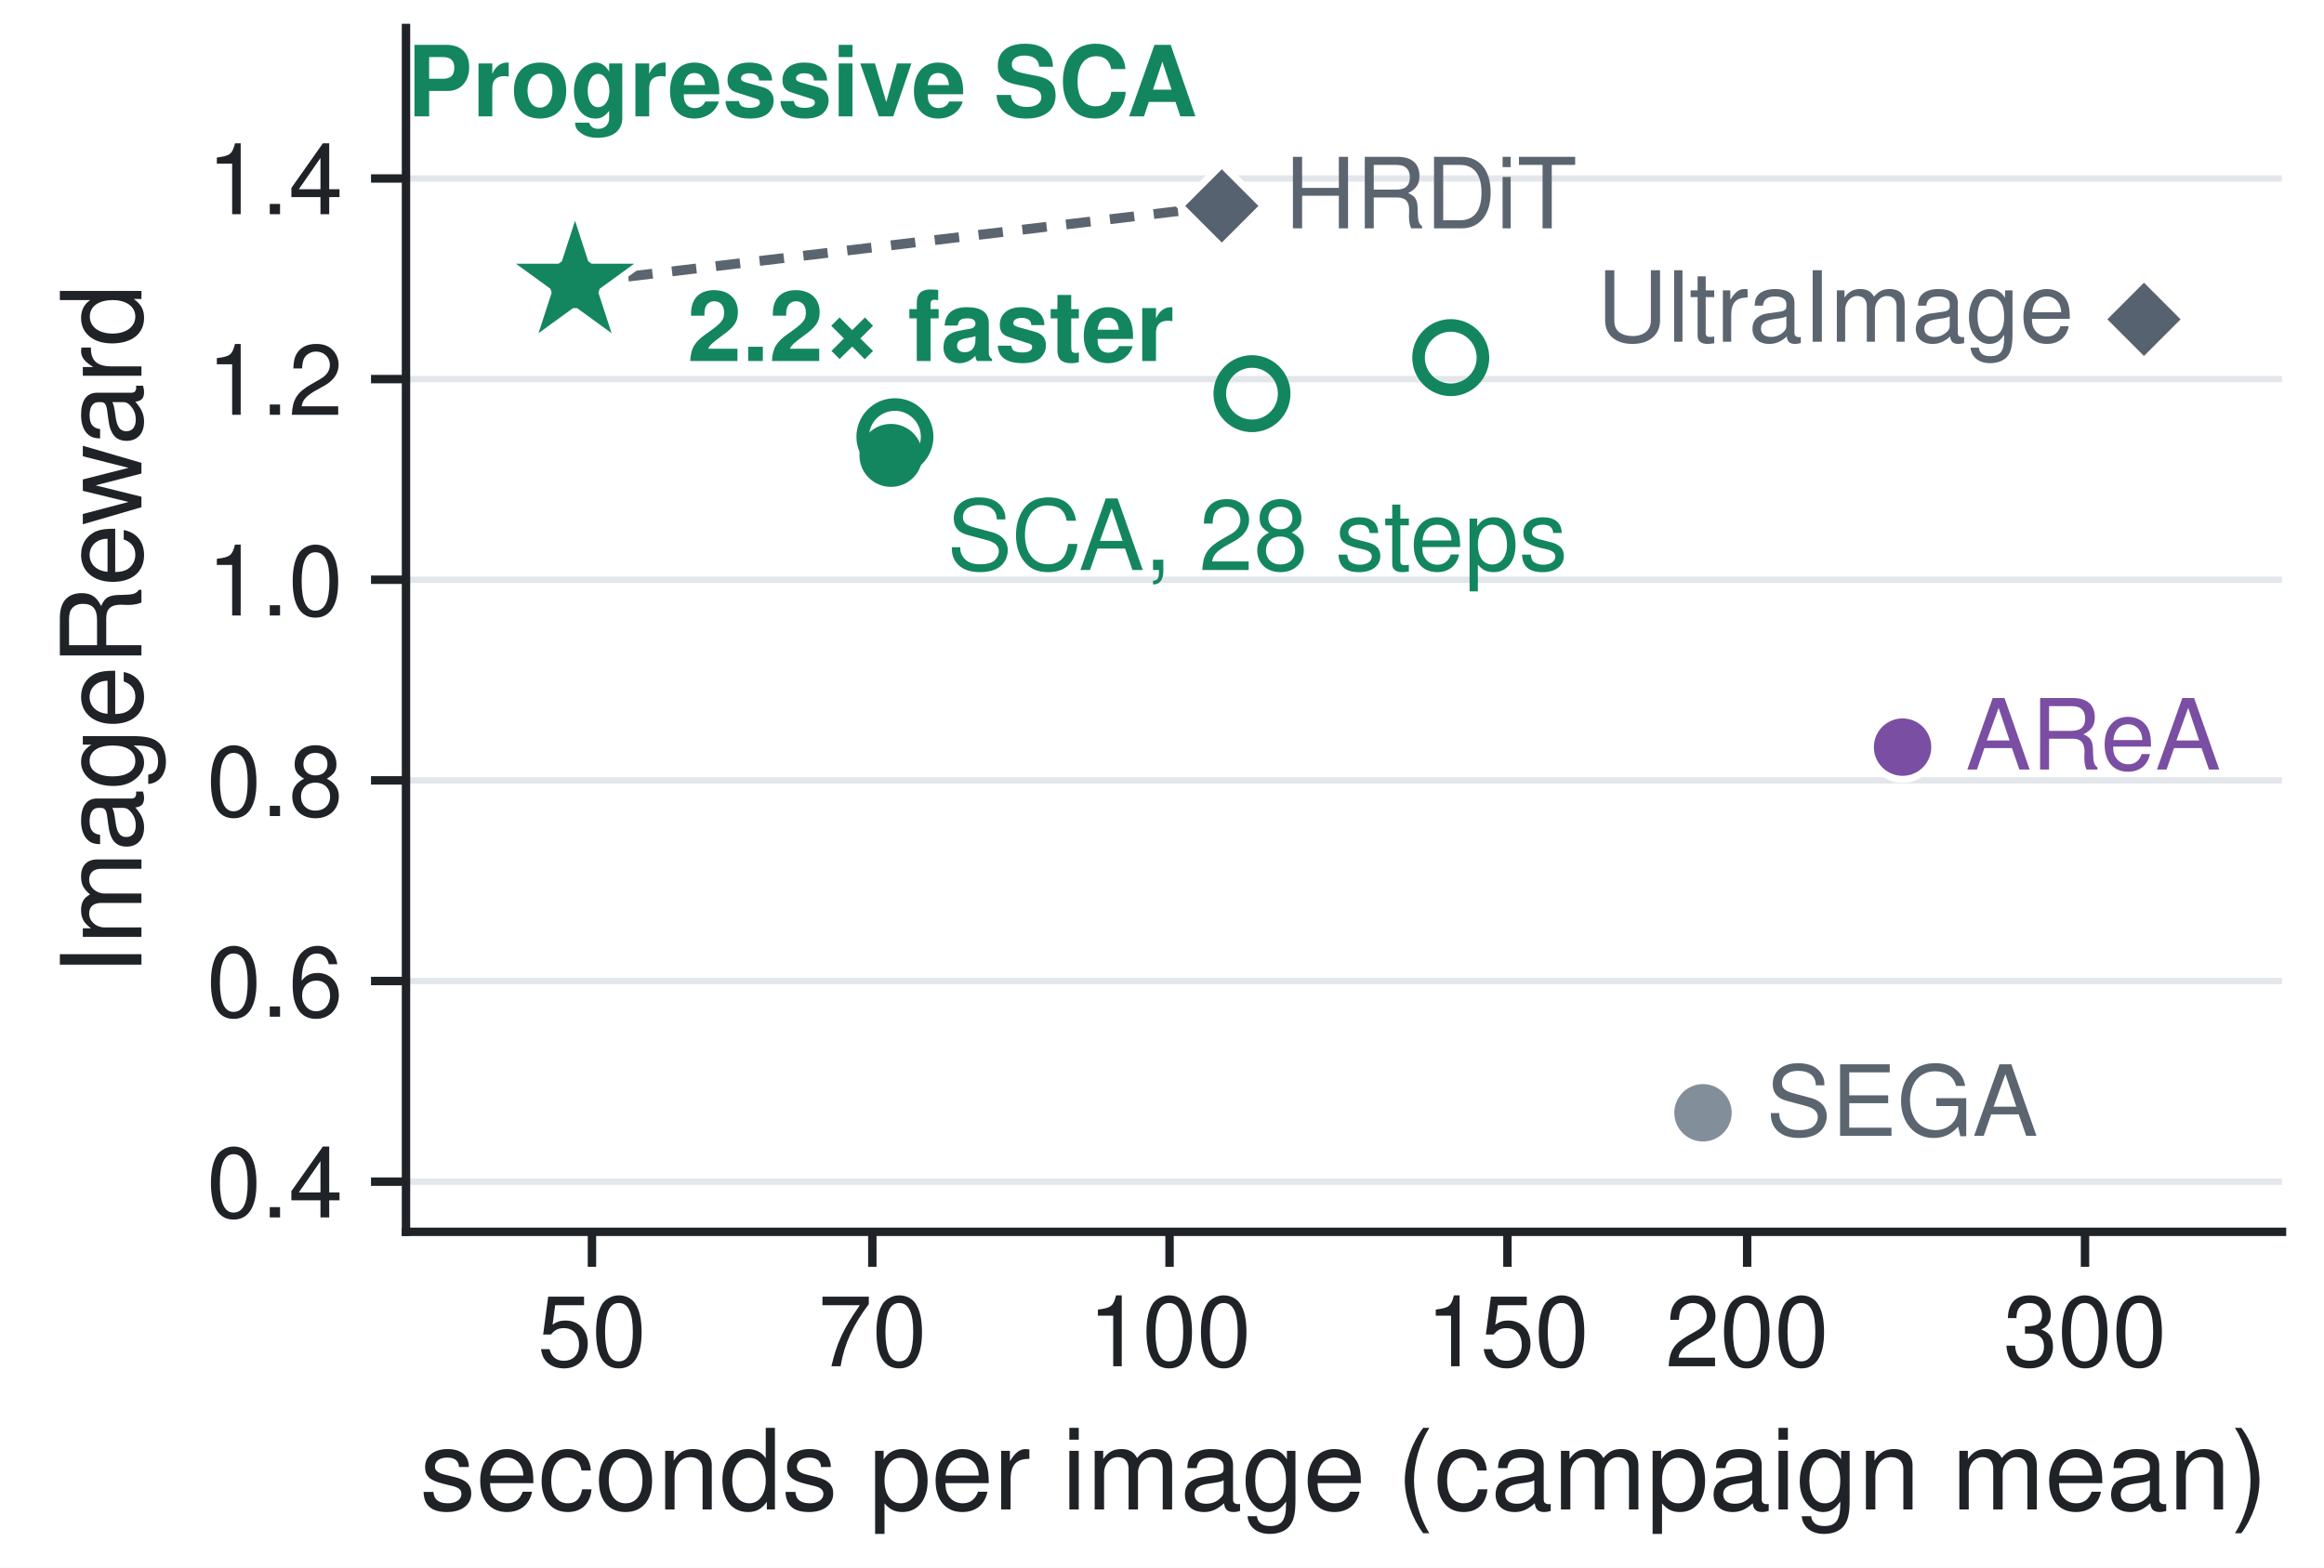
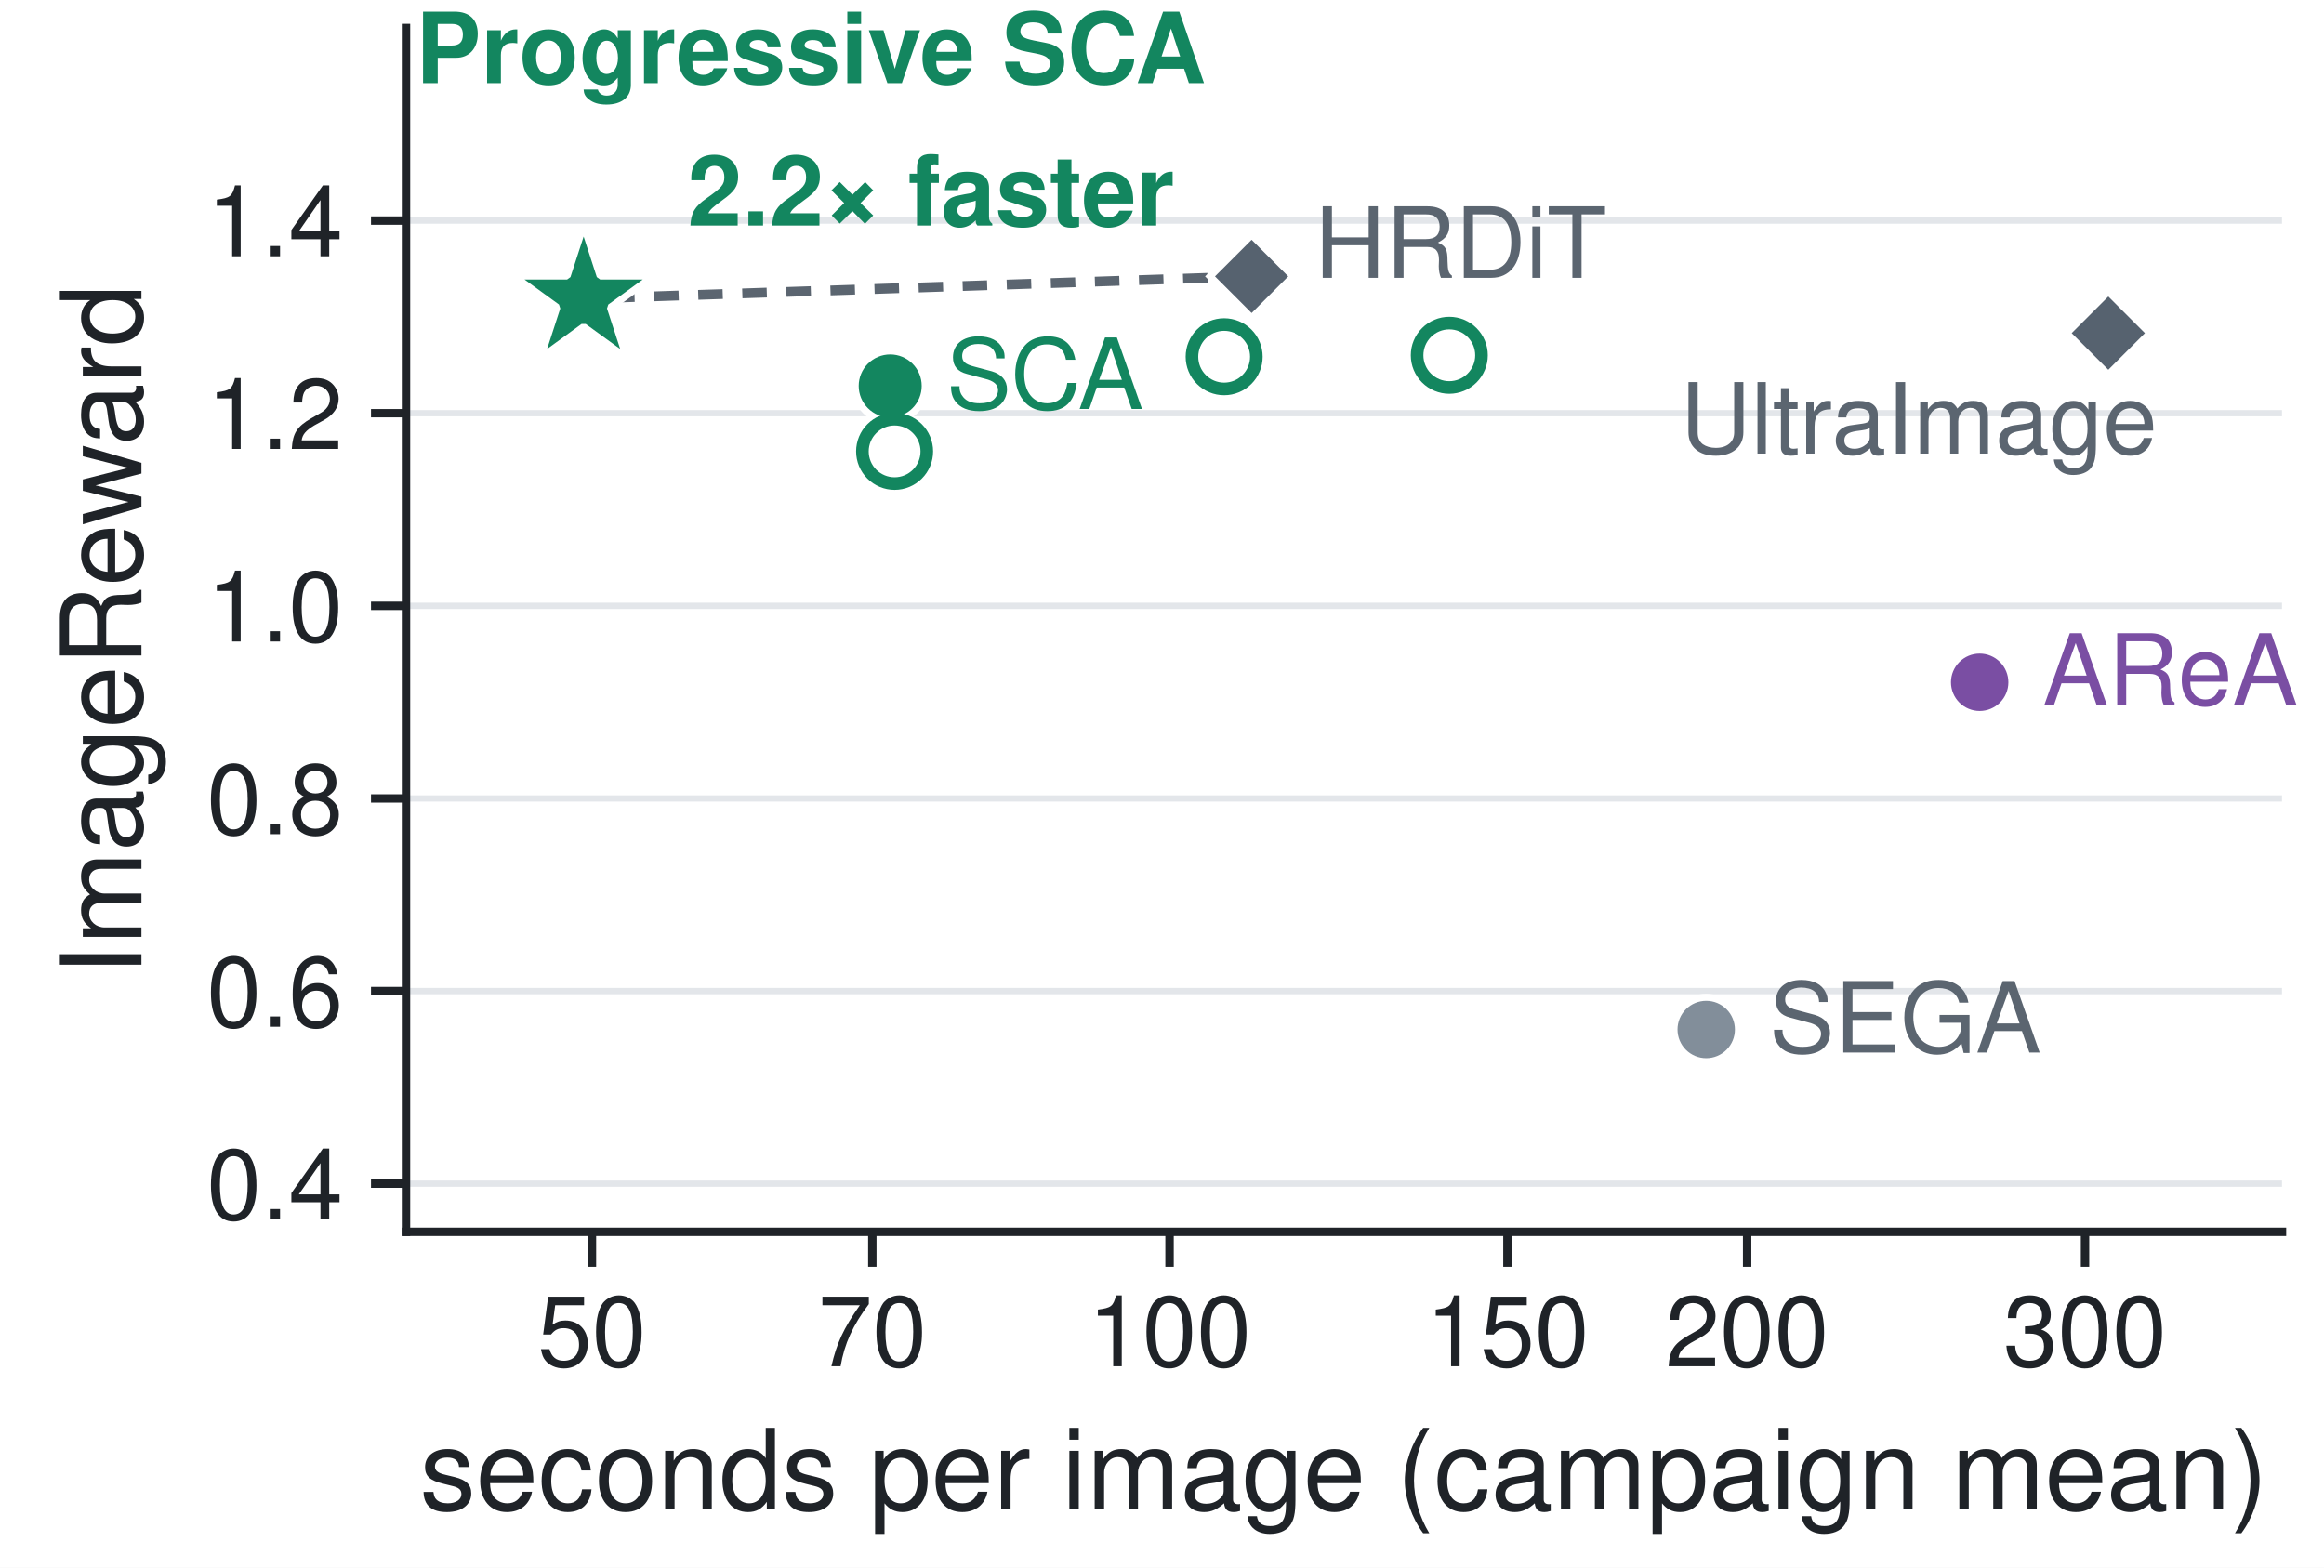
<svg xmlns="http://www.w3.org/2000/svg" xmlns:xlink="http://www.w3.org/1999/xlink" width="166pt" height="112pt" viewBox="0 0 166 112" version="1.1">
  <defs>
    <style type="text/css">*{stroke-linejoin: round; stroke-linecap: butt}</style>
  </defs>
  <g id="figure_1">
    <g id="patch_1">
      <path d="M 0 112  L 166 112  L 166 0  L 0 0  z " style="fill: #ffffff" />
    </g>
    <g id="axes_1">
      <g id="patch_2">
        <path d="M 29 88  L 163 88  L 163 2  L 29 2  z " style="fill: #ffffff" />
      </g>
      <g id="matplotlib.axis_1">
        <g id="xtick_1">
          <g id="line2d_1">
            <defs>
              <path id="m1a3d22b115" d="M 0 0  L 0 2.5  " style="stroke: #1f2328; stroke-width: 0.6" />
            </defs>
            <g>
              <use xlink:href="#m1a3d22b115" x="42.282" y="88" style="fill: #1f2328; stroke: #1f2328; stroke-width: 0.6" />
            </g>
          </g>
          <g id="text_1">
            <text style="font-size: 7px; font-family: 'Helvetica Neue', 'Helvetica', 'Arial', 'TeX Gyre Heros', 'Nimbus Sans', 'Liberation Sans', 'DejaVu Sans', sans-serif; text-anchor: middle; fill: #1f2328" x="42.282" y="97.603" transform="rotate(-0 42.28181 97.603)">50</text>
          </g>
        </g>
        <g id="xtick_2">
          <g id="line2d_2">
            <g>
              <use xlink:href="#m1a3d22b115" x="62.309" y="88" style="fill: #1f2328; stroke: #1f2328; stroke-width: 0.6" />
            </g>
          </g>
          <g id="text_2">
            <text style="font-size: 7px; font-family: 'Helvetica Neue', 'Helvetica', 'Arial', 'TeX Gyre Heros', 'Nimbus Sans', 'Liberation Sans', 'DejaVu Sans', sans-serif; text-anchor: middle; fill: #1f2328" x="62.309" y="97.603" transform="rotate(-0 62.30911 97.603)">70</text>
          </g>
        </g>
        <g id="xtick_3">
          <g id="line2d_3">
            <g>
              <use xlink:href="#m1a3d22b115" x="83.539" y="88" style="fill: #1f2328; stroke: #1f2328; stroke-width: 0.6" />
            </g>
          </g>
          <g id="text_3">
            <text style="font-size: 7px; font-family: 'Helvetica Neue', 'Helvetica', 'Arial', 'TeX Gyre Heros', 'Nimbus Sans', 'Liberation Sans', 'DejaVu Sans', sans-serif; text-anchor: middle; fill: #1f2328" x="83.539" y="97.603" transform="rotate(-0 83.53889 97.603)">100</text>
          </g>
        </g>
        <g id="xtick_4">
          <g id="line2d_4">
            <g>
              <use xlink:href="#m1a3d22b115" x="107.673" y="88" style="fill: #1f2328; stroke: #1f2328; stroke-width: 0.6" />
            </g>
          </g>
          <g id="text_4">
            <text style="font-size: 7px; font-family: 'Helvetica Neue', 'Helvetica', 'Arial', 'TeX Gyre Heros', 'Nimbus Sans', 'Liberation Sans', 'DejaVu Sans', sans-serif; text-anchor: middle; fill: #1f2328" x="107.673" y="97.603" transform="rotate(-0 107.6727 97.603)">150</text>
          </g>
        </g>
        <g id="xtick_5">
          <g id="line2d_5">
            <g>
              <use xlink:href="#m1a3d22b115" x="124.796" y="88" style="fill: #1f2328; stroke: #1f2328; stroke-width: 0.6" />
            </g>
          </g>
          <g id="text_5">
            <text style="font-size: 7px; font-family: 'Helvetica Neue', 'Helvetica', 'Arial', 'TeX Gyre Heros', 'Nimbus Sans', 'Liberation Sans', 'DejaVu Sans', sans-serif; text-anchor: middle; fill: #1f2328" x="124.796" y="97.603" transform="rotate(-0 124.796 97.603)">200</text>
          </g>
        </g>
        <g id="xtick_6">
          <g id="line2d_6">
            <g>
              <use xlink:href="#m1a3d22b115" x="148.93" y="88" style="fill: #1f2328; stroke: #1f2328; stroke-width: 0.6" />
            </g>
          </g>
          <g id="text_6">
            <text style="font-size: 7px; font-family: 'Helvetica Neue', 'Helvetica', 'Arial', 'TeX Gyre Heros', 'Nimbus Sans', 'Liberation Sans', 'DejaVu Sans', sans-serif; text-anchor: middle; fill: #1f2328" x="148.93" y="97.603" transform="rotate(-0 148.9298 97.603)">300</text>
          </g>
        </g>
        <g id="text_7">
          <text style="font-size: 8px; font-family: 'Helvetica Neue', 'Helvetica', 'Arial', 'TeX Gyre Heros', 'Nimbus Sans', 'Liberation Sans', 'DejaVu Sans', sans-serif; text-anchor: middle; fill: #1f2328" x="96" y="107.832" transform="rotate(-0 96 107.8325)">seconds per image (campaign mean)</text>
        </g>
      </g>
      <g id="matplotlib.axis_2">
        <g id="ytick_1">
          <g id="line2d_7">
-             <path d="M 29 84.417  L 163 84.417  " clip-path="url(#pc4866066b4)" style="fill: none; stroke: #e3e6ea; stroke-width: 0.45; stroke-linecap: square" />
+             <path d="M 29 84.56  L 163 84.56  " clip-path="url(#pc4866066b4)" style="fill: none; stroke: #e3e6ea; stroke-width: 0.45; stroke-linecap: square" />
          </g>
          <g id="line2d_8">
            <defs>
              <path id="m9d9df79246" d="M 0 0  L -2.5 0  " style="stroke: #1f2328; stroke-width: 0.6" />
            </defs>
            <g>
-               <use xlink:href="#m9d9df79246" x="29" y="84.417" style="fill: #1f2328; stroke: #1f2328; stroke-width: 0.6" />
+               <use xlink:href="#m9d9df79246" x="29" y="84.56" style="fill: #1f2328; stroke: #1f2328; stroke-width: 0.6" />
            </g>
          </g>
          <g id="text_8">
-             <text style="font-size: 7px; font-family: 'Helvetica Neue', 'Helvetica', 'Arial', 'TeX Gyre Heros', 'Nimbus Sans', 'Liberation Sans', 'DejaVu Sans', sans-serif; text-anchor: end; fill: #1f2328" x="24.5" y="86.968" transform="rotate(-0 24.5 86.96817)">0.4</text>
+             <text style="font-size: 7px; font-family: 'Helvetica Neue', 'Helvetica', 'Arial', 'TeX Gyre Heros', 'Nimbus Sans', 'Liberation Sans', 'DejaVu Sans', sans-serif; text-anchor: end; fill: #1f2328" x="24.5" y="87.112" transform="rotate(-0 24.5 87.1115)">0.4</text>
          </g>
        </g>
        <g id="ytick_2">
          <g id="line2d_9">
-             <path d="M 29 70.083  L 163 70.083  " clip-path="url(#pc4866066b4)" style="fill: none; stroke: #e3e6ea; stroke-width: 0.45; stroke-linecap: square" />
+             <path d="M 29 70.8  L 163 70.8  " clip-path="url(#pc4866066b4)" style="fill: none; stroke: #e3e6ea; stroke-width: 0.45; stroke-linecap: square" />
          </g>
          <g id="line2d_10">
            <g>
-               <use xlink:href="#m9d9df79246" x="29" y="70.083" style="fill: #1f2328; stroke: #1f2328; stroke-width: 0.6" />
+               <use xlink:href="#m9d9df79246" x="29" y="70.8" style="fill: #1f2328; stroke: #1f2328; stroke-width: 0.6" />
            </g>
          </g>
          <g id="text_9">
-             <text style="font-size: 7px; font-family: 'Helvetica Neue', 'Helvetica', 'Arial', 'TeX Gyre Heros', 'Nimbus Sans', 'Liberation Sans', 'DejaVu Sans', sans-serif; text-anchor: end; fill: #1f2328" x="24.5" y="72.635" transform="rotate(-0 24.5 72.63483)">0.6</text>
+             <text style="font-size: 7px; font-family: 'Helvetica Neue', 'Helvetica', 'Arial', 'TeX Gyre Heros', 'Nimbus Sans', 'Liberation Sans', 'DejaVu Sans', sans-serif; text-anchor: end; fill: #1f2328" x="24.5" y="73.352" transform="rotate(-0 24.5 73.3515)">0.6</text>
          </g>
        </g>
        <g id="ytick_3">
          <g id="line2d_11">
-             <path d="M 29 55.75  L 163 55.75  " clip-path="url(#pc4866066b4)" style="fill: none; stroke: #e3e6ea; stroke-width: 0.45; stroke-linecap: square" />
+             <path d="M 29 57.04  L 163 57.04  " clip-path="url(#pc4866066b4)" style="fill: none; stroke: #e3e6ea; stroke-width: 0.45; stroke-linecap: square" />
          </g>
          <g id="line2d_12">
            <g>
-               <use xlink:href="#m9d9df79246" x="29" y="55.75" style="fill: #1f2328; stroke: #1f2328; stroke-width: 0.6" />
+               <use xlink:href="#m9d9df79246" x="29" y="57.04" style="fill: #1f2328; stroke: #1f2328; stroke-width: 0.6" />
            </g>
          </g>
          <g id="text_10">
-             <text style="font-size: 7px; font-family: 'Helvetica Neue', 'Helvetica', 'Arial', 'TeX Gyre Heros', 'Nimbus Sans', 'Liberation Sans', 'DejaVu Sans', sans-serif; text-anchor: end; fill: #1f2328" x="24.5" y="58.301" transform="rotate(-0 24.5 58.3015)">0.8</text>
+             <text style="font-size: 7px; font-family: 'Helvetica Neue', 'Helvetica', 'Arial', 'TeX Gyre Heros', 'Nimbus Sans', 'Liberation Sans', 'DejaVu Sans', sans-serif; text-anchor: end; fill: #1f2328" x="24.5" y="59.592" transform="rotate(-0 24.5 59.5915)">0.8</text>
          </g>
        </g>
        <g id="ytick_4">
          <g id="line2d_13">
-             <path d="M 29 41.417  L 163 41.417  " clip-path="url(#pc4866066b4)" style="fill: none; stroke: #e3e6ea; stroke-width: 0.45; stroke-linecap: square" />
+             <path d="M 29 43.28  L 163 43.28  " clip-path="url(#pc4866066b4)" style="fill: none; stroke: #e3e6ea; stroke-width: 0.45; stroke-linecap: square" />
          </g>
          <g id="line2d_14">
            <g>
-               <use xlink:href="#m9d9df79246" x="29" y="41.417" style="fill: #1f2328; stroke: #1f2328; stroke-width: 0.6" />
+               <use xlink:href="#m9d9df79246" x="29" y="43.28" style="fill: #1f2328; stroke: #1f2328; stroke-width: 0.6" />
            </g>
          </g>
          <g id="text_11">
-             <text style="font-size: 7px; font-family: 'Helvetica Neue', 'Helvetica', 'Arial', 'TeX Gyre Heros', 'Nimbus Sans', 'Liberation Sans', 'DejaVu Sans', sans-serif; text-anchor: end; fill: #1f2328" x="24.5" y="43.968" transform="rotate(-0 24.5 43.96817)">1.0</text>
+             <text style="font-size: 7px; font-family: 'Helvetica Neue', 'Helvetica', 'Arial', 'TeX Gyre Heros', 'Nimbus Sans', 'Liberation Sans', 'DejaVu Sans', sans-serif; text-anchor: end; fill: #1f2328" x="24.5" y="45.831" transform="rotate(-0 24.5 45.8315)">1.0</text>
          </g>
        </g>
        <g id="ytick_5">
          <g id="line2d_15">
-             <path d="M 29 27.083  L 163 27.083  " clip-path="url(#pc4866066b4)" style="fill: none; stroke: #e3e6ea; stroke-width: 0.45; stroke-linecap: square" />
+             <path d="M 29 29.52  L 163 29.52  " clip-path="url(#pc4866066b4)" style="fill: none; stroke: #e3e6ea; stroke-width: 0.45; stroke-linecap: square" />
          </g>
          <g id="line2d_16">
            <g>
-               <use xlink:href="#m9d9df79246" x="29" y="27.083" style="fill: #1f2328; stroke: #1f2328; stroke-width: 0.6" />
+               <use xlink:href="#m9d9df79246" x="29" y="29.52" style="fill: #1f2328; stroke: #1f2328; stroke-width: 0.6" />
            </g>
          </g>
          <g id="text_12">
-             <text style="font-size: 7px; font-family: 'Helvetica Neue', 'Helvetica', 'Arial', 'TeX Gyre Heros', 'Nimbus Sans', 'Liberation Sans', 'DejaVu Sans', sans-serif; text-anchor: end; fill: #1f2328" x="24.5" y="29.635" transform="rotate(-0 24.5 29.63483)">1.2</text>
+             <text style="font-size: 7px; font-family: 'Helvetica Neue', 'Helvetica', 'Arial', 'TeX Gyre Heros', 'Nimbus Sans', 'Liberation Sans', 'DejaVu Sans', sans-serif; text-anchor: end; fill: #1f2328" x="24.5" y="32.072" transform="rotate(-0 24.5 32.0715)">1.2</text>
          </g>
        </g>
        <g id="ytick_6">
          <g id="line2d_17">
-             <path d="M 29 12.75  L 163 12.75  " clip-path="url(#pc4866066b4)" style="fill: none; stroke: #e3e6ea; stroke-width: 0.45; stroke-linecap: square" />
+             <path d="M 29 15.76  L 163 15.76  " clip-path="url(#pc4866066b4)" style="fill: none; stroke: #e3e6ea; stroke-width: 0.45; stroke-linecap: square" />
          </g>
          <g id="line2d_18">
            <g>
-               <use xlink:href="#m9d9df79246" x="29" y="12.75" style="fill: #1f2328; stroke: #1f2328; stroke-width: 0.6" />
+               <use xlink:href="#m9d9df79246" x="29" y="15.76" style="fill: #1f2328; stroke: #1f2328; stroke-width: 0.6" />
            </g>
          </g>
          <g id="text_13">
-             <text style="font-size: 7px; font-family: 'Helvetica Neue', 'Helvetica', 'Arial', 'TeX Gyre Heros', 'Nimbus Sans', 'Liberation Sans', 'DejaVu Sans', sans-serif; text-anchor: end; fill: #1f2328" x="24.5" y="15.302" transform="rotate(-0 24.5 15.3015)">1.4</text>
+             <text style="font-size: 7px; font-family: 'Helvetica Neue', 'Helvetica', 'Arial', 'TeX Gyre Heros', 'Nimbus Sans', 'Liberation Sans', 'DejaVu Sans', sans-serif; text-anchor: end; fill: #1f2328" x="24.5" y="18.311" transform="rotate(-0 24.5 18.3115)">1.4</text>
          </g>
        </g>
        <g id="text_14">
          <text style="font-size: 8px; font-family: 'Helvetica Neue', 'Helvetica', 'Arial', 'TeX Gyre Heros', 'Nimbus Sans', 'Liberation Sans', 'DejaVu Sans', sans-serif; text-anchor: middle; fill: #1f2328" x="10.103" y="45" transform="rotate(-90 10.10309 45)">ImageReward</text>
        </g>
      </g>
      <g id="line2d_19">
-         <path d="M 87.272 14.711  L 41.075 20.211  " clip-path="url(#pc4866066b4)" style="fill: none; stroke-dasharray: 1.75,1.4; stroke-dashoffset: 0; stroke: #5b6570; stroke-width: 0.7" />
+         <path d="M 89.401 19.745  L 41.688 21.34  " clip-path="url(#pc4866066b4)" style="fill: none; stroke-dasharray: 1.75,1.4; stroke-dashoffset: 0; stroke: #5b6570; stroke-width: 0.7" />
      </g>
      <g id="patch_3">
        <path d="M 29 88  L 29 2  " style="fill: none; stroke: #1f2328; stroke-width: 0.6; stroke-linejoin: miter; stroke-linecap: square" />
      </g>
      <g id="patch_4">
        <path d="M 29 88  L 163 88  " style="fill: none; stroke: #1f2328; stroke-width: 0.6; stroke-linejoin: miter; stroke-linecap: square" />
      </g>
      <g id="text_15">
-         <text style="font-weight: 700; font-size: 7px; font-family: 'Helvetica Neue', 'Helvetica', 'Arial', 'TeX Gyre Heros', 'Nimbus Sans', 'Liberation Sans', 'DejaVu Sans', sans-serif; text-anchor: middle; fill: #13865f" x="66.483" y="25.79" transform="rotate(-0 66.48341 25.78976)">2.2× faster</text>
+         <text style="font-weight: 700; font-size: 7px; font-family: 'Helvetica Neue', 'Helvetica', 'Arial', 'TeX Gyre Heros', 'Nimbus Sans', 'Liberation Sans', 'DejaVu Sans', sans-serif; text-anchor: middle; fill: #13865f" x="66.499" y="16.114" transform="rotate(-0 66.49871 16.11353)">2.2× faster</text>
      </g>
      <g id="line2d_20">
        <defs>
          <path id="m0bb4ed0893" d="M 0 2.3  C 0.61 2.3 1.195 2.058 1.626 1.626  C 2.058 1.195 2.3 0.61 2.3 0  C 2.3 -0.61 2.058 -1.195 1.626 -1.626  C 1.195 -2.058 0.61 -2.3 0 -2.3  C -0.61 -2.3 -1.195 -2.058 -1.626 -1.626  C -2.058 -1.195 -2.3 -0.61 -2.3 0  C -2.3 0.61 -2.058 1.195 -1.626 1.626  C -1.195 2.058 -0.61 2.3 0 2.3  z " style="stroke: #ffffff; stroke-width: 0.5" />
        </defs>
        <g clip-path="url(#pc4866066b4)">
-           <use xlink:href="#m0bb4ed0893" x="121.642" y="79.497" style="fill: #828e9a; stroke: #ffffff; stroke-width: 0.5" />
+           <use xlink:href="#m0bb4ed0893" x="121.872" y="73.547" style="fill: #828e9a; stroke: #ffffff; stroke-width: 0.5" />
        </g>
      </g>
      <g id="text_16">
-         <text style="font-size: 7px; font-family: 'Helvetica Neue', 'Helvetica', 'Arial', 'TeX Gyre Heros', 'Nimbus Sans', 'Liberation Sans', 'DejaVu Sans', sans-serif; text-anchor: start; fill: #5b6570" x="126.142" y="81.142" transform="rotate(-0 126.1422 81.14219)">SEGA</text>
+         <text style="font-size: 7px; font-family: 'Helvetica Neue', 'Helvetica', 'Arial', 'TeX Gyre Heros', 'Nimbus Sans', 'Liberation Sans', 'DejaVu Sans', sans-serif; text-anchor: start; fill: #5b6570" x="126.372" y="75.192" transform="rotate(-0 126.3723 75.19172)">SEGA</text>
      </g>
      <g id="line2d_21">
        <defs>
          <path id="md1546c1623" d="M 0 2.3  C 0.61 2.3 1.195 2.058 1.626 1.626  C 2.058 1.195 2.3 0.61 2.3 0  C 2.3 -0.61 2.058 -1.195 1.626 -1.626  C 1.195 -2.058 0.61 -2.3 0 -2.3  C -0.61 -2.3 -1.195 -2.058 -1.626 -1.626  C -2.058 -1.195 -2.3 -0.61 -2.3 0  C -2.3 0.61 -2.058 1.195 -1.626 1.626  C -1.195 2.058 -0.61 2.3 0 2.3  z " style="stroke: #ffffff; stroke-width: 0.5" />
        </defs>
        <g clip-path="url(#pc4866066b4)">
-           <use xlink:href="#md1546c1623" x="135.898" y="53.374" style="fill: #7a4ea3; stroke: #ffffff; stroke-width: 0.5" />
+           <use xlink:href="#md1546c1623" x="141.405" y="48.742" style="fill: #7a4ea3; stroke: #ffffff; stroke-width: 0.5" />
        </g>
      </g>
      <g id="text_17">
-         <text style="font-size: 7px; font-family: 'Helvetica Neue', 'Helvetica', 'Arial', 'TeX Gyre Heros', 'Nimbus Sans', 'Liberation Sans', 'DejaVu Sans', sans-serif; text-anchor: start; fill: #7a4ea3" x="140.398" y="54.977" transform="rotate(-0 140.3978 54.97716)">AReA</text>
+         <text style="font-size: 7px; font-family: 'Helvetica Neue', 'Helvetica', 'Arial', 'TeX Gyre Heros', 'Nimbus Sans', 'Liberation Sans', 'DejaVu Sans', sans-serif; text-anchor: start; fill: #7a4ea3" x="145.905" y="50.345" transform="rotate(-0 145.9046 50.3452)">AReA</text>
      </g>
      <g id="line2d_22">
        <defs>
          <path id="mfa909f3624" d="M -0 2.97  L 2.97 0  L 0 -2.97  L -2.97 -0  z " style="stroke: #ffffff; stroke-width: 0.5; stroke-linejoin: miter" />
        </defs>
        <g clip-path="url(#pc4866066b4)">
-           <use xlink:href="#mfa909f3624" x="153.14" y="22.813" style="fill: #56626f; stroke: #ffffff; stroke-width: 0.5; stroke-linejoin: miter" />
+           <use xlink:href="#mfa909f3624" x="150.593" y="23.799" style="fill: #56626f; stroke: #ffffff; stroke-width: 0.5; stroke-linejoin: miter" />
        </g>
      </g>
      <g id="text_18">
-         <text style="font-size: 7px; font-family: 'Helvetica Neue', 'Helvetica', 'Arial', 'TeX Gyre Heros', 'Nimbus Sans', 'Liberation Sans', 'DejaVu Sans', sans-serif; text-anchor: end; fill: #5b6570" x="148.14" y="24.416" transform="rotate(-0 148.1402 24.416)">UltraImage</text>
+         <text style="font-size: 7px; font-family: 'Helvetica Neue', 'Helvetica', 'Arial', 'TeX Gyre Heros', 'Nimbus Sans', 'Liberation Sans', 'DejaVu Sans', sans-serif; text-anchor: end; fill: #5b6570" x="154.093" y="32.403" transform="rotate(-0 154.0928 32.40287)">UltraImage</text>
      </g>
      <g id="line2d_23">
        <g clip-path="url(#pc4866066b4)">
-           <use xlink:href="#mfa909f3624" x="87.272" y="14.711" style="fill: #56626f; stroke: #ffffff; stroke-width: 0.5; stroke-linejoin: miter" />
+           <use xlink:href="#mfa909f3624" x="89.401" y="19.745" style="fill: #56626f; stroke: #ffffff; stroke-width: 0.5; stroke-linejoin: miter" />
        </g>
      </g>
      <g id="text_19">
-         <text style="font-size: 7px; font-family: 'Helvetica Neue', 'Helvetica', 'Arial', 'TeX Gyre Heros', 'Nimbus Sans', 'Liberation Sans', 'DejaVu Sans', sans-serif; text-anchor: start; fill: #5b6570" x="91.772" y="16.315" transform="rotate(-0 91.77187 16.31467)">HRDiT</text>
+         <text style="font-size: 7px; font-family: 'Helvetica Neue', 'Helvetica', 'Arial', 'TeX Gyre Heros', 'Nimbus Sans', 'Liberation Sans', 'DejaVu Sans', sans-serif; text-anchor: start; fill: #5b6570" x="93.901" y="19.848" transform="rotate(-0 93.90131 19.84848)">HRDiT</text>
      </g>
      <g id="text_20">
-         <text style="font-size: 7px; font-family: 'Helvetica Neue', 'Helvetica', 'Arial', 'TeX Gyre Heros', 'Nimbus Sans', 'Liberation Sans', 'DejaVu Sans', sans-serif; text-anchor: start; fill: #13865f" x="67.639" y="40.72" transform="rotate(-0 67.6387 40.71973)">SCA, 28 steps</text>
+         <text style="font-size: 7px; font-family: 'Helvetica Neue', 'Helvetica', 'Arial', 'TeX Gyre Heros', 'Nimbus Sans', 'Liberation Sans', 'DejaVu Sans', sans-serif; text-anchor: start; fill: #13865f" x="67.586" y="29.215" transform="rotate(-0 67.58625 29.21496)">SCA</text>
      </g>
      <g id="text_21">
-         <text style="font-weight: 700; font-size: 7px; font-family: 'Helvetica Neue', 'Helvetica', 'Arial', 'TeX Gyre Heros', 'Nimbus Sans', 'Liberation Sans', 'DejaVu Sans', sans-serif; text-anchor: start; fill: #13865f" x="29.075" y="8.314" transform="rotate(-0 29.0753 8.314154)">Progressive SCA</text>
+         <text style="font-weight: 700; font-size: 7px; font-family: 'Helvetica Neue', 'Helvetica', 'Arial', 'TeX Gyre Heros', 'Nimbus Sans', 'Liberation Sans', 'DejaVu Sans', sans-serif; text-anchor: start; fill: #13865f" x="29.688" y="5.943" transform="rotate(-0 29.68756 5.942569)">Progressive SCA</text>
      </g>
      <g id="line2d_24">
        <defs>
          <path id="mfd5dd8decb" d="M 0 2.5  C 0.663 2.5 1.299 2.237 1.768 1.768  C 2.237 1.299 2.5 0.663 2.5 0  C 2.5 -0.663 2.237 -1.299 1.768 -1.768  C 1.299 -2.237 0.663 -2.5 0 -2.5  C -0.663 -2.5 -1.299 -2.237 -1.768 -1.768  C -2.237 -1.299 -2.5 -0.663 -2.5 0  C -2.5 0.663 -2.237 1.299 -1.768 1.768  C -1.299 2.237 -0.663 2.5 0 2.5  z " style="stroke: #ffffff; stroke-width: 0.5" />
        </defs>
        <g clip-path="url(#pc4866066b4)">
-           <use xlink:href="#mfd5dd8decb" x="63.639" y="32.533" style="fill: #13865f; stroke: #ffffff; stroke-width: 0.5" />
+           <use xlink:href="#mfd5dd8decb" x="63.586" y="27.57" style="fill: #13865f; stroke: #ffffff; stroke-width: 0.5" />
        </g>
      </g>
      <g id="line2d_25">
        <defs>
          <path id="m0b3384eef0" d="M 0 2.3  C 0.61 2.3 1.195 2.058 1.626 1.626  C 2.058 1.195 2.3 0.61 2.3 0  C 2.3 -0.61 2.058 -1.195 1.626 -1.626  C 1.195 -2.058 0.61 -2.3 0 -2.3  C -0.61 -2.3 -1.195 -2.058 -1.626 -1.626  C -2.058 -1.195 -2.3 -0.61 -2.3 0  C -2.3 0.61 -2.058 1.195 -1.626 1.626  C -1.195 2.058 -0.61 2.3 0 2.3  z " style="stroke: #13865f; stroke-width: 0.9" />
        </defs>
        <g clip-path="url(#pc4866066b4)">
-           <use xlink:href="#m0b3384eef0" x="63.923" y="31.198" style="fill-opacity: 0; stroke: #13865f; stroke-width: 0.9" />
+           <use xlink:href="#m0b3384eef0" x="63.9" y="32.247" style="fill-opacity: 0; stroke: #13865f; stroke-width: 0.9" />
        </g>
      </g>
      <g id="line2d_26">
        <g clip-path="url(#pc4866066b4)">
-           <use xlink:href="#m0b3384eef0" x="89.427" y="28.124" style="fill-opacity: 0; stroke: #13865f; stroke-width: 0.9" />
+           <use xlink:href="#m0b3384eef0" x="87.439" y="25.485" style="fill-opacity: 0; stroke: #13865f; stroke-width: 0.9" />
        </g>
      </g>
      <g id="line2d_27">
        <g clip-path="url(#pc4866066b4)">
-           <use xlink:href="#m0b3384eef0" x="103.625" y="25.548" style="fill-opacity: 0; stroke: #13865f; stroke-width: 0.9" />
+           <use xlink:href="#m0b3384eef0" x="103.521" y="25.381" style="fill-opacity: 0; stroke: #13865f; stroke-width: 0.9" />
        </g>
      </g>
      <g id="line2d_28">
        <defs>
          <path id="m161e60ceeb" d="M 0 -5.25  L -1.179 -1.622  L -4.993 -1.622  L -1.907 0.62  L -3.086 4.247  L -0 2.005  L 3.086 4.247  L 1.907 0.62  L 4.993 -1.622  L 1.179 -1.622  z " style="stroke: #ffffff; stroke-width: 0.5; stroke-linejoin: bevel" />
        </defs>
        <g clip-path="url(#pc4866066b4)">
-           <use xlink:href="#m161e60ceeb" x="41.075" y="20.211" style="fill: #13865f; stroke: #ffffff; stroke-width: 0.5; stroke-linejoin: bevel" />
+           <use xlink:href="#m161e60ceeb" x="41.688" y="21.34" style="fill: #13865f; stroke: #ffffff; stroke-width: 0.5; stroke-linejoin: bevel" />
        </g>
      </g>
    </g>
  </g>
  <defs>
    <clipPath id="pc4866066b4">
      <rect x="29" y="2" width="134" height="86" />
    </clipPath>
  </defs>
</svg>
